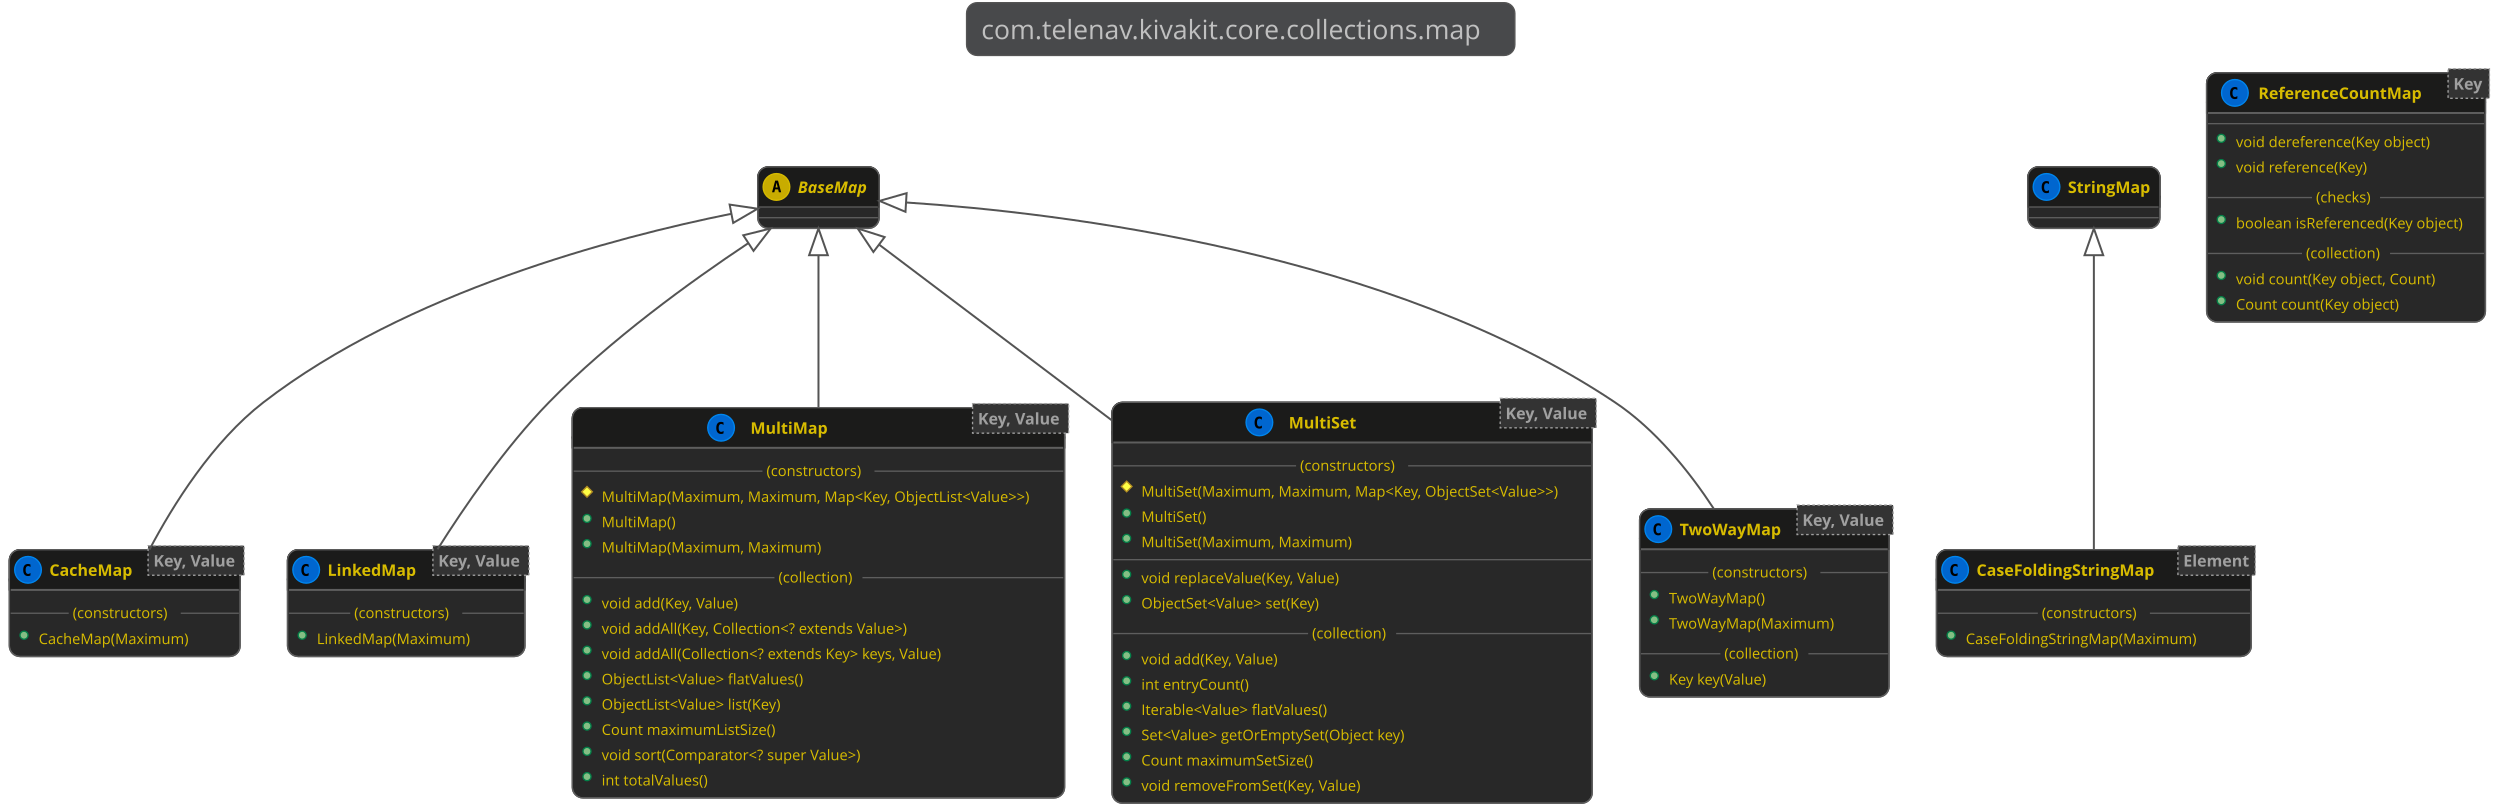
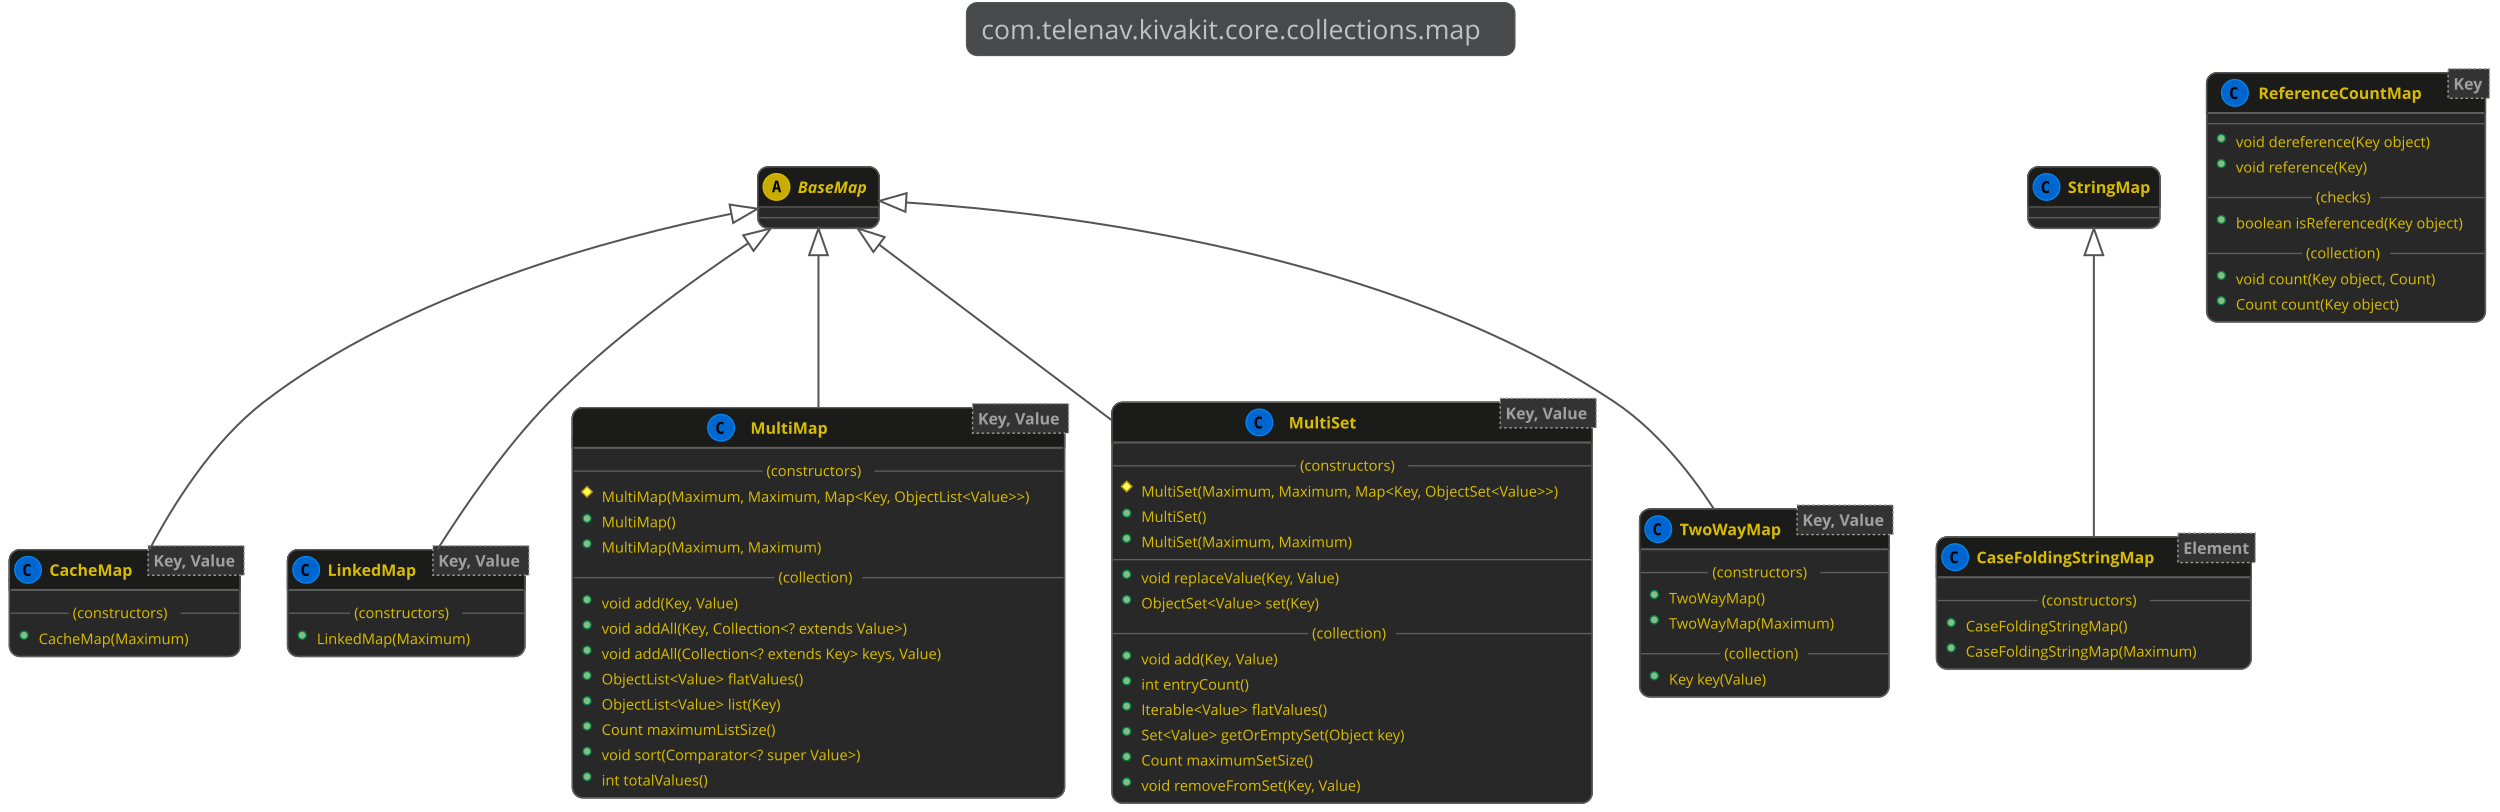
<svg xmlns="http://www.w3.org/2000/svg" contentScriptType="application/ecmascript" contentStyleType="text/css" height="634.375px" preserveAspectRatio="none" style="width:1952px;height:634px;background:#333333;" version="1.1" viewBox="0 0 1952 634" width="1952.083px" zoomAndPan="magnify">
  <defs />
  <g>
    <rect fill="#48494B" height="41.203" rx="8.333" ry="8.333" style="stroke:#545454;stroke-width:1.042;" width="428.125" x="754.688" y="2.083" />
    <text fill="#C0C0C0" font-family="Open Sans,Avenir,Nunito,Arial,Helvetica,SansSerif" font-size="20.833" lengthAdjust="spacing" textLength="405.208" x="766.146" y="30.558">com.telenav.kivakit.core.collections.map</text>
    <rect codeLine="6" fill="#282828" height="48.055" id="BaseMap" rx="8.333" ry="8.333" style="stroke:#5E5E5E;stroke-width:1.042;" width="94.792" x="591.667" y="130.265" />
    <rect fill="#1B1B1A" height="31.388" rx="8.333" ry="8.333" style="stroke:#1B1B1A;stroke-width:1.042;" width="94.792" x="591.667" y="130.265" />
    <rect fill="#1B1B1A" height="8.333" style="stroke:#1B1B1A;stroke-width:1.042;" width="94.792" x="591.667" y="153.32" />
    <rect codeLine="6" fill="none" height="48.055" id="BaseMap" rx="8.333" ry="8.333" style="stroke:#5E5E5E;stroke-width:1.042;" width="94.792" x="591.667" y="130.265" />
    <ellipse cx="606.25" cy="145.959" fill="#C8AC00" rx="10.417" ry="10.417" style="stroke:#D8BC00;stroke-width:1.042;" />
    <path d="M606.364,142.661 L605.515,146.391 L607.218,146.391 Z M605.265,141.014 L607.469,141.014 L609.928,150.126 L608.128,150.126 L607.566,147.874 L605.155,147.874 L604.606,150.126 L602.806,150.126 Z " fill="#000000" />
    <text fill="#D8BC00" font-family="Open Sans,Avenir,Nunito,Arial,Helvetica,SansSerif" font-size="12.5" font-style="italic" font-weight="bold" lengthAdjust="spacing" textLength="57.292" x="622.917" y="150.684">BaseMap</text>
    <line style="stroke:#5E5E5E;stroke-width:1.042;" x1="592.708" x2="685.417" y1="161.654" y2="161.654" />
    <line style="stroke:#5E5E5E;stroke-width:1.042;" x1="592.708" x2="685.417" y1="169.987" y2="169.987" />
    <rect codeLine="9" fill="#282828" height="83.378" id="CacheMap" rx="8.333" ry="8.333" style="stroke:#5E5E5E;stroke-width:1.042;" width="180.208" x="7.292" y="429.224" />
    <rect fill="#1B1B1A" height="31.388" rx="8.333" ry="8.333" style="stroke:#1B1B1A;stroke-width:1.042;" width="180.208" x="7.292" y="429.224" />
    <rect fill="#1B1B1A" height="8.333" style="stroke:#1B1B1A;stroke-width:1.042;" width="180.208" x="7.292" y="452.279" />
    <rect codeLine="9" fill="none" height="83.378" id="CacheMap" rx="8.333" ry="8.333" style="stroke:#5E5E5E;stroke-width:1.042;" width="180.208" x="7.292" y="429.224" />
    <ellipse cx="21.875" cy="444.918" fill="#0066CF" rx="10.417" ry="10.417" style="stroke:#0086EF;stroke-width:1.042;" />
    <path d="M23.785,449.343 Q23.358,449.563 22.888,449.672 Q22.418,449.782 21.899,449.782 Q20.056,449.782 19.086,448.568 Q18.115,447.353 18.115,445.058 Q18.115,442.757 19.086,441.543 Q20.056,440.328 21.899,440.328 Q22.418,440.328 22.894,440.438 Q23.37,440.548 23.785,440.767 L23.785,442.769 Q23.322,442.342 22.885,442.144 Q22.449,441.945 21.985,441.945 Q20.996,441.945 20.493,442.73 Q19.989,443.514 19.989,445.058 Q19.989,446.596 20.493,447.381 Q20.996,448.165 21.985,448.165 Q22.449,448.165 22.885,447.966 Q23.322,447.768 23.785,447.341 Z " fill="#000000" />
    <text fill="#D8BC00" font-family="Open Sans,Avenir,Nunito,Arial,Helvetica,SansSerif" font-size="12.5" font-weight="bold" lengthAdjust="spacing" textLength="65.625" x="38.542" y="449.642">CacheMap</text>
    <rect fill="#333333" height="23.055" style="stroke:#A0A0A0;stroke-width:1.042;stroke-dasharray:2.0,2.0;" width="75" x="115.625" y="426.099" />
    <text fill="#A0A0A0" font-family="Open Sans,Avenir,Nunito,Arial,Helvetica,SansSerif" font-size="12.5" font-weight="bold" lengthAdjust="spacing" textLength="66.667" x="119.792" y="442.35">Key, Value</text>
    <line style="stroke:#5E5E5E;stroke-width:1.562;" x1="8.333" x2="186.458" y1="460.612" y2="460.612" />
    <ellipse cx="18.75" cy="495.982" fill="#84BE84" rx="3.125" ry="3.125" style="stroke:#038048;stroke-width:1.042;" />
    <text fill="#D8BC00" font-family="Open Sans,Avenir,Nunito,Arial,Helvetica,SansSerif" font-size="11.458" lengthAdjust="spacing" textLength="119.792" x="30.208" y="502.893">CacheMap(Maximum)</text>
    <line style="stroke:#5E5E5E;stroke-width:1.042;" x1="8.333" x2="53.646" y1="478.818" y2="478.818" />
    <text fill="#D8BC00" font-family="Open Sans,Avenir,Nunito,Arial,Helvetica,SansSerif" font-size="11.458" lengthAdjust="spacing" textLength="81.25" x="56.771" y="482.627">(constructors)</text>
    <line style="stroke:#5E5E5E;stroke-width:1.042;" x1="141.146" x2="186.458" y1="478.818" y2="478.818" />
    <rect fill="#282828" height="48.055" id="StringMap" rx="8.333" ry="8.333" style="stroke:#5E5E5E;stroke-width:1.042;" width="103.125" x="1583.333" y="130.265" />
    <rect fill="#1B1B1A" height="31.388" rx="8.333" ry="8.333" style="stroke:#1B1B1A;stroke-width:1.042;" width="103.125" x="1583.333" y="130.265" />
    <rect fill="#1B1B1A" height="8.333" style="stroke:#1B1B1A;stroke-width:1.042;" width="103.125" x="1583.333" y="153.32" />
    <rect fill="none" height="48.055" id="StringMap" rx="8.333" ry="8.333" style="stroke:#5E5E5E;stroke-width:1.042;" width="103.125" x="1583.333" y="130.265" />
    <ellipse cx="1597.917" cy="145.959" fill="#0066CF" rx="10.417" ry="10.417" style="stroke:#0086EF;stroke-width:1.042;" />
    <path d="M1599.827,150.385 Q1599.4,150.604 1598.93,150.714 Q1598.46,150.824 1597.941,150.824 Q1596.098,150.824 1595.127,149.609 Q1594.157,148.395 1594.157,146.1 Q1594.157,143.799 1595.127,142.584 Q1596.098,141.37 1597.941,141.37 Q1598.46,141.37 1598.936,141.48 Q1599.412,141.589 1599.827,141.809 L1599.827,143.811 Q1599.363,143.384 1598.927,143.185 Q1598.49,142.987 1598.026,142.987 Q1597.038,142.987 1596.534,143.771 Q1596.031,144.556 1596.031,146.1 Q1596.031,147.638 1596.534,148.422 Q1597.038,149.207 1598.026,149.207 Q1598.49,149.207 1598.927,149.008 Q1599.363,148.81 1599.827,148.383 Z " fill="#000000" />
    <text fill="#D8BC00" font-family="Open Sans,Avenir,Nunito,Arial,Helvetica,SansSerif" font-size="12.5" font-weight="bold" lengthAdjust="spacing" textLength="65.625" x="1614.583" y="150.684">StringMap</text>
    <line style="stroke:#5E5E5E;stroke-width:1.042;" x1="1584.375" x2="1685.417" y1="161.654" y2="161.654" />
    <line style="stroke:#5E5E5E;stroke-width:1.042;" x1="1584.375" x2="1685.417" y1="169.987" y2="169.987" />
-     <rect codeLine="16" fill="#282828" height="83.378" id="CaseFoldingStringMap" rx="8.333" ry="8.333" style="stroke:#5E5E5E;stroke-width:1.042;" width="245.833" x="1511.979" y="429.224" />
-     <rect fill="#1B1B1A" height="31.388" rx="8.333" ry="8.333" style="stroke:#1B1B1A;stroke-width:1.042;" width="245.833" x="1511.979" y="429.224" />
-     <rect fill="#1B1B1A" height="8.333" style="stroke:#1B1B1A;stroke-width:1.042;" width="245.833" x="1511.979" y="452.279" />
-     <rect codeLine="16" fill="none" height="83.378" id="CaseFoldingStringMap" rx="8.333" ry="8.333" style="stroke:#5E5E5E;stroke-width:1.042;" width="245.833" x="1511.979" y="429.224" />
-     <ellipse cx="1526.562" cy="444.918" fill="#0066CF" rx="10.417" ry="10.417" style="stroke:#0086EF;stroke-width:1.042;" />
-     <path d="M1528.473,449.343 Q1528.046,449.563 1527.576,449.672 Q1527.106,449.782 1526.587,449.782 Q1524.744,449.782 1523.773,448.568 Q1522.803,447.353 1522.803,445.058 Q1522.803,442.757 1523.773,441.543 Q1524.744,440.328 1526.587,440.328 Q1527.106,440.328 1527.582,440.438 Q1528.058,440.548 1528.473,440.767 L1528.473,442.769 Q1528.009,442.342 1527.573,442.144 Q1527.136,441.945 1526.672,441.945 Q1525.684,441.945 1525.18,442.73 Q1524.677,443.514 1524.677,445.058 Q1524.677,446.596 1525.18,447.381 Q1525.684,448.165 1526.672,448.165 Q1527.136,448.165 1527.573,447.966 Q1528.009,447.768 1528.473,447.341 Z " fill="#000000" />
-     <text fill="#D8BC00" font-family="Open Sans,Avenir,Nunito,Arial,Helvetica,SansSerif" font-size="12.5" font-weight="bold" lengthAdjust="spacing" textLength="145.833" x="1543.229" y="449.642">CaseFoldingStringMap</text>
-     <rect fill="#333333" height="23.055" style="stroke:#A0A0A0;stroke-width:1.042;stroke-dasharray:2.0,2.0;" width="60.417" x="1700.521" y="426.099" />
-     <text fill="#A0A0A0" font-family="Open Sans,Avenir,Nunito,Arial,Helvetica,SansSerif" font-size="12.5" font-weight="bold" lengthAdjust="spacing" textLength="52.083" x="1704.688" y="442.35">Element</text>
-     <line style="stroke:#5E5E5E;stroke-width:1.562;" x1="1513.021" x2="1756.771" y1="460.612" y2="460.612" />
-     <ellipse cx="1523.438" cy="495.982" fill="#84BE84" rx="3.125" ry="3.125" style="stroke:#038048;stroke-width:1.042;" />
-     <text fill="#D8BC00" font-family="Open Sans,Avenir,Nunito,Arial,Helvetica,SansSerif" font-size="11.458" lengthAdjust="spacing" textLength="187.5" x="1534.896" y="502.893">CaseFoldingStringMap(Maximum)</text>
-     <line style="stroke:#5E5E5E;stroke-width:1.042;" x1="1513.021" x2="1591.146" y1="478.818" y2="478.818" />
-     <text fill="#D8BC00" font-family="Open Sans,Avenir,Nunito,Arial,Helvetica,SansSerif" font-size="11.458" lengthAdjust="spacing" textLength="81.25" x="1594.271" y="482.627">(constructors)</text>
-     <line style="stroke:#5E5E5E;stroke-width:1.042;" x1="1678.646" x2="1756.771" y1="478.818" y2="478.818" />
-     <rect codeLine="23" fill="#282828" height="83.378" id="LinkedMap" rx="8.333" ry="8.333" style="stroke:#5E5E5E;stroke-width:1.042;" width="185.417" x="224.479" y="429.224" />
+     <rect codeLine="16" fill="#282828" height="103.123" id="CaseFoldingStringMap" rx="8.333" ry="8.333" style="stroke:#5E5E5E;stroke-width:1.042;" width="245.833" x="1511.979" y="419.328" />
+     <rect fill="#1B1B1A" height="31.388" rx="8.333" ry="8.333" style="stroke:#1B1B1A;stroke-width:1.042;" width="245.833" x="1511.979" y="419.328" />
+     <rect fill="#1B1B1A" height="8.333" style="stroke:#1B1B1A;stroke-width:1.042;" width="245.833" x="1511.979" y="442.383" />
+     <rect codeLine="16" fill="none" height="103.123" id="CaseFoldingStringMap" rx="8.333" ry="8.333" style="stroke:#5E5E5E;stroke-width:1.042;" width="245.833" x="1511.979" y="419.328" />
+     <ellipse cx="1526.562" cy="435.022" fill="#0066CF" rx="10.417" ry="10.417" style="stroke:#0086EF;stroke-width:1.042;" />
+     <path d="M1528.473,439.447 Q1528.046,439.667 1527.576,439.777 Q1527.106,439.887 1526.587,439.887 Q1524.744,439.887 1523.773,438.672 Q1522.803,437.457 1522.803,435.162 Q1522.803,432.861 1523.773,431.647 Q1524.744,430.432 1526.587,430.432 Q1527.106,430.432 1527.582,430.542 Q1528.058,430.652 1528.473,430.872 L1528.473,432.873 Q1528.009,432.446 1527.573,432.248 Q1527.136,432.05 1526.672,432.05 Q1525.684,432.05 1525.18,432.834 Q1524.677,433.618 1524.677,435.162 Q1524.677,436.7 1525.18,437.485 Q1525.684,438.269 1526.672,438.269 Q1527.136,438.269 1527.573,438.071 Q1528.009,437.872 1528.473,437.445 Z " fill="#000000" />
+     <text fill="#D8BC00" font-family="Open Sans,Avenir,Nunito,Arial,Helvetica,SansSerif" font-size="12.5" font-weight="bold" lengthAdjust="spacing" textLength="145.833" x="1543.229" y="439.746">CaseFoldingStringMap</text>
+     <rect fill="#333333" height="23.055" style="stroke:#A0A0A0;stroke-width:1.042;stroke-dasharray:2.0,2.0;" width="60.417" x="1700.521" y="416.203" />
+     <text fill="#A0A0A0" font-family="Open Sans,Avenir,Nunito,Arial,Helvetica,SansSerif" font-size="12.5" font-weight="bold" lengthAdjust="spacing" textLength="52.083" x="1704.688" y="432.454">Element</text>
+     <line style="stroke:#5E5E5E;stroke-width:1.562;" x1="1513.021" x2="1756.771" y1="450.716" y2="450.716" />
+     <ellipse cx="1523.438" cy="486.086" fill="#84BE84" rx="3.125" ry="3.125" style="stroke:#038048;stroke-width:1.042;" />
+     <text fill="#D8BC00" font-family="Open Sans,Avenir,Nunito,Arial,Helvetica,SansSerif" font-size="11.458" lengthAdjust="spacing" textLength="133.333" x="1534.896" y="492.997">CaseFoldingStringMap()</text>
+     <ellipse cx="1523.438" cy="505.831" fill="#84BE84" rx="3.125" ry="3.125" style="stroke:#038048;stroke-width:1.042;" />
+     <text fill="#D8BC00" font-family="Open Sans,Avenir,Nunito,Arial,Helvetica,SansSerif" font-size="11.458" lengthAdjust="spacing" textLength="187.5" x="1534.896" y="512.742">CaseFoldingStringMap(Maximum)</text>
+     <line style="stroke:#5E5E5E;stroke-width:1.042;" x1="1513.021" x2="1591.146" y1="468.922" y2="468.922" />
+     <text fill="#D8BC00" font-family="Open Sans,Avenir,Nunito,Arial,Helvetica,SansSerif" font-size="11.458" lengthAdjust="spacing" textLength="81.25" x="1594.271" y="472.731">(constructors)</text>
+     <line style="stroke:#5E5E5E;stroke-width:1.042;" x1="1678.646" x2="1756.771" y1="468.922" y2="468.922" />
+     <rect codeLine="24" fill="#282828" height="83.378" id="LinkedMap" rx="8.333" ry="8.333" style="stroke:#5E5E5E;stroke-width:1.042;" width="185.417" x="224.479" y="429.224" />
    <rect fill="#1B1B1A" height="31.388" rx="8.333" ry="8.333" style="stroke:#1B1B1A;stroke-width:1.042;" width="185.417" x="224.479" y="429.224" />
    <rect fill="#1B1B1A" height="8.333" style="stroke:#1B1B1A;stroke-width:1.042;" width="185.417" x="224.479" y="452.279" />
-     <rect codeLine="23" fill="none" height="83.378" id="LinkedMap" rx="8.333" ry="8.333" style="stroke:#5E5E5E;stroke-width:1.042;" width="185.417" x="224.479" y="429.224" />
+     <rect codeLine="24" fill="none" height="83.378" id="LinkedMap" rx="8.333" ry="8.333" style="stroke:#5E5E5E;stroke-width:1.042;" width="185.417" x="224.479" y="429.224" />
    <ellipse cx="239.062" cy="444.918" fill="#0066CF" rx="10.417" ry="10.417" style="stroke:#0086EF;stroke-width:1.042;" />
    <path d="M240.973,449.343 Q240.546,449.563 240.076,449.672 Q239.606,449.782 239.087,449.782 Q237.244,449.782 236.273,448.568 Q235.303,447.353 235.303,445.058 Q235.303,442.757 236.273,441.543 Q237.244,440.328 239.087,440.328 Q239.606,440.328 240.082,440.438 Q240.558,440.548 240.973,440.767 L240.973,442.769 Q240.509,442.342 240.073,442.144 Q239.636,441.945 239.172,441.945 Q238.184,441.945 237.68,442.73 Q237.177,443.514 237.177,445.058 Q237.177,446.596 237.68,447.381 Q238.184,448.165 239.172,448.165 Q239.636,448.165 240.073,447.966 Q240.509,447.768 240.973,447.341 Z " fill="#000000" />
    <text fill="#D8BC00" font-family="Open Sans,Avenir,Nunito,Arial,Helvetica,SansSerif" font-size="12.5" font-weight="bold" lengthAdjust="spacing" textLength="70.833" x="255.729" y="449.642">LinkedMap</text>
    <rect fill="#333333" height="23.055" style="stroke:#A0A0A0;stroke-width:1.042;stroke-dasharray:2.0,2.0;" width="75" x="338.021" y="426.099" />
    <text fill="#A0A0A0" font-family="Open Sans,Avenir,Nunito,Arial,Helvetica,SansSerif" font-size="12.5" font-weight="bold" lengthAdjust="spacing" textLength="66.667" x="342.188" y="442.35">Key, Value</text>
    <line style="stroke:#5E5E5E;stroke-width:1.562;" x1="225.521" x2="408.854" y1="460.612" y2="460.612" />
    <ellipse cx="235.938" cy="495.982" fill="#84BE84" rx="3.125" ry="3.125" style="stroke:#038048;stroke-width:1.042;" />
    <text fill="#D8BC00" font-family="Open Sans,Avenir,Nunito,Arial,Helvetica,SansSerif" font-size="11.458" lengthAdjust="spacing" textLength="121.875" x="247.396" y="502.893">LinkedMap(Maximum)</text>
    <line style="stroke:#5E5E5E;stroke-width:1.042;" x1="225.521" x2="273.438" y1="478.818" y2="478.818" />
    <text fill="#D8BC00" font-family="Open Sans,Avenir,Nunito,Arial,Helvetica,SansSerif" font-size="11.458" lengthAdjust="spacing" textLength="81.25" x="276.562" y="482.627">(constructors)</text>
    <line style="stroke:#5E5E5E;stroke-width:1.042;" x1="360.938" x2="408.854" y1="478.818" y2="478.818" />
-     <rect codeLine="30" fill="#282828" height="304.738" id="MultiMap" rx="8.333" ry="8.333" style="stroke:#5E5E5E;stroke-width:1.042;" width="384.375" x="446.875" y="318.286" />
+     <rect codeLine="31" fill="#282828" height="304.738" id="MultiMap" rx="8.333" ry="8.333" style="stroke:#5E5E5E;stroke-width:1.042;" width="384.375" x="446.875" y="318.286" />
    <rect fill="#1B1B1A" height="31.388" rx="8.333" ry="8.333" style="stroke:#1B1B1A;stroke-width:1.042;" width="384.375" x="446.875" y="318.286" />
    <rect fill="#1B1B1A" height="8.333" style="stroke:#1B1B1A;stroke-width:1.042;" width="384.375" x="446.875" y="341.341" />
-     <rect codeLine="30" fill="none" height="304.738" id="MultiMap" rx="8.333" ry="8.333" style="stroke:#5E5E5E;stroke-width:1.042;" width="384.375" x="446.875" y="318.286" />
+     <rect codeLine="31" fill="none" height="304.738" id="MultiMap" rx="8.333" ry="8.333" style="stroke:#5E5E5E;stroke-width:1.042;" width="384.375" x="446.875" y="318.286" />
    <ellipse cx="563.021" cy="333.98" fill="#0066CF" rx="10.417" ry="10.417" style="stroke:#0086EF;stroke-width:1.042;" />
    <path d="M564.931,338.405 Q564.504,338.625 564.034,338.735 Q563.564,338.845 563.045,338.845 Q561.202,338.845 560.231,337.63 Q559.261,336.416 559.261,334.121 Q559.261,331.82 560.231,330.605 Q561.202,329.39 563.045,329.39 Q563.564,329.39 564.04,329.5 Q564.516,329.61 564.931,329.83 L564.931,331.832 Q564.467,331.405 564.031,331.206 Q563.595,331.008 563.131,331.008 Q562.142,331.008 561.638,331.792 Q561.135,332.577 561.135,334.121 Q561.135,335.659 561.638,336.443 Q562.142,337.227 563.131,337.227 Q563.595,337.227 564.031,337.029 Q564.467,336.831 564.931,336.403 Z " fill="#000000" />
    <text fill="#D8BC00" font-family="Open Sans,Avenir,Nunito,Arial,Helvetica,SansSerif" font-size="12.5" font-weight="bold" lengthAdjust="spacing" textLength="60.417" x="585.938" y="338.704">MultiMap</text>
    <rect fill="#333333" height="23.055" style="stroke:#A0A0A0;stroke-width:1.042;stroke-dasharray:2.0,2.0;" width="75" x="759.375" y="315.161" />
    <text fill="#A0A0A0" font-family="Open Sans,Avenir,Nunito,Arial,Helvetica,SansSerif" font-size="12.5" font-weight="bold" lengthAdjust="spacing" textLength="66.667" x="763.542" y="331.413">Key, Value</text>
    <line style="stroke:#5E5E5E;stroke-width:1.562;" x1="447.917" x2="830.208" y1="349.675" y2="349.675" />
    <polygon fill="#FFFF44" points="458.333,379.836,462.5,384.003,458.333,388.169,454.167,384.003" style="stroke:#B38D22;stroke-width:1.042;" />
    <text fill="#D8BC00" font-family="Open Sans,Avenir,Nunito,Arial,Helvetica,SansSerif" font-size="11.458" lengthAdjust="spacing" textLength="352.083" x="469.792" y="391.956">MultiMap(Maximum, Maximum, Map&lt;Key, ObjectList&lt;Value&gt;&gt;)</text>
    <ellipse cx="458.333" cy="404.789" fill="#84BE84" rx="3.125" ry="3.125" style="stroke:#038048;stroke-width:1.042;" />
    <text fill="#D8BC00" font-family="Open Sans,Avenir,Nunito,Arial,Helvetica,SansSerif" font-size="11.458" lengthAdjust="spacing" textLength="58.333" x="469.792" y="411.7">MultiMap()</text>
    <ellipse cx="458.333" cy="424.534" fill="#84BE84" rx="3.125" ry="3.125" style="stroke:#038048;stroke-width:1.042;" />
    <text fill="#D8BC00" font-family="Open Sans,Avenir,Nunito,Arial,Helvetica,SansSerif" font-size="11.458" lengthAdjust="spacing" textLength="172.917" x="469.792" y="431.445">MultiMap(Maximum, Maximum)</text>
    <line style="stroke:#5E5E5E;stroke-width:1.042;" x1="447.917" x2="595.312" y1="367.88" y2="367.88" />
    <text fill="#D8BC00" font-family="Open Sans,Avenir,Nunito,Arial,Helvetica,SansSerif" font-size="11.458" lengthAdjust="spacing" textLength="81.25" x="598.438" y="371.69">(constructors)</text>
    <line style="stroke:#5E5E5E;stroke-width:1.042;" x1="682.812" x2="830.208" y1="367.88" y2="367.88" />
    <ellipse cx="458.333" cy="468.19" fill="#84BE84" rx="3.125" ry="3.125" style="stroke:#038048;stroke-width:1.042;" />
    <text fill="#D8BC00" font-family="Open Sans,Avenir,Nunito,Arial,Helvetica,SansSerif" font-size="11.458" lengthAdjust="spacing" textLength="112.5" x="469.792" y="475.102">void add(Key, Value)</text>
    <ellipse cx="458.333" cy="487.935" fill="#84BE84" rx="3.125" ry="3.125" style="stroke:#038048;stroke-width:1.042;" />
    <text fill="#D8BC00" font-family="Open Sans,Avenir,Nunito,Arial,Helvetica,SansSerif" font-size="11.458" lengthAdjust="spacing" textLength="258.333" x="469.792" y="494.847">void addAll(Key, Collection&lt;? extends Value&gt;)</text>
    <ellipse cx="458.333" cy="507.68" fill="#84BE84" rx="3.125" ry="3.125" style="stroke:#038048;stroke-width:1.042;" />
    <text fill="#D8BC00" font-family="Open Sans,Avenir,Nunito,Arial,Helvetica,SansSerif" font-size="11.458" lengthAdjust="spacing" textLength="286.458" x="469.792" y="514.591">void addAll(Collection&lt;? extends Key&gt; keys, Value)</text>
    <ellipse cx="458.333" cy="527.425" fill="#84BE84" rx="3.125" ry="3.125" style="stroke:#038048;stroke-width:1.042;" />
    <text fill="#D8BC00" font-family="Open Sans,Avenir,Nunito,Arial,Helvetica,SansSerif" font-size="11.458" lengthAdjust="spacing" textLength="170.833" x="469.792" y="534.336">ObjectList&lt;Value&gt; flatValues()</text>
    <ellipse cx="458.333" cy="547.17" fill="#84BE84" rx="3.125" ry="3.125" style="stroke:#038048;stroke-width:1.042;" />
    <text fill="#D8BC00" font-family="Open Sans,Avenir,Nunito,Arial,Helvetica,SansSerif" font-size="11.458" lengthAdjust="spacing" textLength="153.125" x="469.792" y="554.081">ObjectList&lt;Value&gt; list(Key)</text>
    <ellipse cx="458.333" cy="566.915" fill="#84BE84" rx="3.125" ry="3.125" style="stroke:#038048;stroke-width:1.042;" />
    <text fill="#D8BC00" font-family="Open Sans,Avenir,Nunito,Arial,Helvetica,SansSerif" font-size="11.458" lengthAdjust="spacing" textLength="142.708" x="469.792" y="573.826">Count maximumListSize()</text>
    <ellipse cx="458.333" cy="586.66" fill="#84BE84" rx="3.125" ry="3.125" style="stroke:#038048;stroke-width:1.042;" />
    <text fill="#D8BC00" font-family="Open Sans,Avenir,Nunito,Arial,Helvetica,SansSerif" font-size="11.458" lengthAdjust="spacing" textLength="218.75" x="469.792" y="593.571">void sort(Comparator&lt;? super Value&gt;)</text>
    <ellipse cx="458.333" cy="606.405" fill="#84BE84" rx="3.125" ry="3.125" style="stroke:#038048;stroke-width:1.042;" />
    <text fill="#D8BC00" font-family="Open Sans,Avenir,Nunito,Arial,Helvetica,SansSerif" font-size="11.458" lengthAdjust="spacing" textLength="87.5" x="469.792" y="613.316">int totalValues()</text>
    <line style="stroke:#5E5E5E;stroke-width:1.042;" x1="447.917" x2="604.688" y1="451.026" y2="451.026" />
    <text fill="#D8BC00" font-family="Open Sans,Avenir,Nunito,Arial,Helvetica,SansSerif" font-size="11.458" lengthAdjust="spacing" textLength="62.5" x="607.812" y="454.836">(collection)</text>
    <line style="stroke:#5E5E5E;stroke-width:1.042;" x1="673.438" x2="830.208" y1="451.026" y2="451.026" />
-     <rect codeLine="48" fill="#282828" height="313.072" id="MultiSet" rx="8.333" ry="8.333" style="stroke:#5E5E5E;stroke-width:1.042;" width="375" x="868.229" y="314.12" />
+     <rect codeLine="49" fill="#282828" height="313.072" id="MultiSet" rx="8.333" ry="8.333" style="stroke:#5E5E5E;stroke-width:1.042;" width="375" x="868.229" y="314.12" />
    <rect fill="#1B1B1A" height="31.388" rx="8.333" ry="8.333" style="stroke:#1B1B1A;stroke-width:1.042;" width="375" x="868.229" y="314.12" />
    <rect fill="#1B1B1A" height="8.333" style="stroke:#1B1B1A;stroke-width:1.042;" width="375" x="868.229" y="337.175" />
-     <rect codeLine="48" fill="none" height="313.072" id="MultiSet" rx="8.333" ry="8.333" style="stroke:#5E5E5E;stroke-width:1.042;" width="375" x="868.229" y="314.12" />
+     <rect codeLine="49" fill="none" height="313.072" id="MultiSet" rx="8.333" ry="8.333" style="stroke:#5E5E5E;stroke-width:1.042;" width="375" x="868.229" y="314.12" />
    <ellipse cx="983.333" cy="329.814" fill="#0066CF" rx="10.417" ry="10.417" style="stroke:#0086EF;stroke-width:1.042;" />
    <path d="M985.244,334.239 Q984.817,334.458 984.346,334.568 Q983.876,334.678 983.358,334.678 Q981.514,334.678 980.544,333.464 Q979.574,332.249 979.574,329.954 Q979.574,327.653 980.544,326.438 Q981.514,325.224 983.358,325.224 Q983.876,325.224 984.353,325.334 Q984.829,325.443 985.244,325.663 L985.244,327.665 Q984.78,327.238 984.343,327.04 Q983.907,326.841 983.443,326.841 Q982.454,326.841 981.951,327.625 Q981.447,328.41 981.447,329.954 Q981.447,331.492 981.951,332.276 Q982.454,333.061 983.443,333.061 Q983.907,333.061 984.343,332.862 Q984.78,332.664 985.244,332.237 Z " fill="#000000" />
    <text fill="#D8BC00" font-family="Open Sans,Avenir,Nunito,Arial,Helvetica,SansSerif" font-size="12.5" font-weight="bold" lengthAdjust="spacing" textLength="53.125" x="1006.25" y="334.538">MultiSet</text>
    <rect fill="#333333" height="23.055" style="stroke:#A0A0A0;stroke-width:1.042;stroke-dasharray:2.0,2.0;" width="75" x="1171.354" y="310.995" />
    <text fill="#A0A0A0" font-family="Open Sans,Avenir,Nunito,Arial,Helvetica,SansSerif" font-size="12.5" font-weight="bold" lengthAdjust="spacing" textLength="66.667" x="1175.521" y="327.246">Key, Value</text>
    <line style="stroke:#5E5E5E;stroke-width:1.562;" x1="869.271" x2="1242.188" y1="345.508" y2="345.508" />
    <polygon fill="#FFFF44" points="879.688,375.669,883.854,379.836,879.688,384.003,875.521,379.836" style="stroke:#B38D22;stroke-width:1.042;" />
    <text fill="#D8BC00" font-family="Open Sans,Avenir,Nunito,Arial,Helvetica,SansSerif" font-size="11.458" lengthAdjust="spacing" textLength="342.708" x="891.146" y="387.789">MultiSet(Maximum, Maximum, Map&lt;Key, ObjectSet&lt;Value&gt;&gt;)</text>
    <ellipse cx="879.688" cy="400.623" fill="#84BE84" rx="3.125" ry="3.125" style="stroke:#038048;stroke-width:1.042;" />
    <text fill="#D8BC00" font-family="Open Sans,Avenir,Nunito,Arial,Helvetica,SansSerif" font-size="11.458" lengthAdjust="spacing" textLength="52.083" x="891.146" y="407.534">MultiSet()</text>
    <ellipse cx="879.688" cy="420.367" fill="#84BE84" rx="3.125" ry="3.125" style="stroke:#038048;stroke-width:1.042;" />
    <text fill="#D8BC00" font-family="Open Sans,Avenir,Nunito,Arial,Helvetica,SansSerif" font-size="11.458" lengthAdjust="spacing" textLength="166.667" x="891.146" y="427.279">MultiSet(Maximum, Maximum)</text>
    <line style="stroke:#5E5E5E;stroke-width:1.042;" x1="869.271" x2="1011.979" y1="363.714" y2="363.714" />
    <text fill="#D8BC00" font-family="Open Sans,Avenir,Nunito,Arial,Helvetica,SansSerif" font-size="11.458" lengthAdjust="spacing" textLength="81.25" x="1015.104" y="367.523">(constructors)</text>
    <line style="stroke:#5E5E5E;stroke-width:1.042;" x1="1099.479" x2="1242.188" y1="363.714" y2="363.714" />
    <line style="stroke:#5E5E5E;stroke-width:1.042;" x1="869.271" x2="1242.188" y1="436.987" y2="436.987" />
    <ellipse cx="879.688" cy="448.446" fill="#84BE84" rx="3.125" ry="3.125" style="stroke:#038048;stroke-width:1.042;" />
    <text fill="#D8BC00" font-family="Open Sans,Avenir,Nunito,Arial,Helvetica,SansSerif" font-size="11.458" lengthAdjust="spacing" textLength="162.5" x="891.146" y="455.357">void replaceValue(Key, Value)</text>
    <ellipse cx="879.688" cy="468.19" fill="#84BE84" rx="3.125" ry="3.125" style="stroke:#038048;stroke-width:1.042;" />
    <text fill="#D8BC00" font-family="Open Sans,Avenir,Nunito,Arial,Helvetica,SansSerif" font-size="11.458" lengthAdjust="spacing" textLength="150" x="891.146" y="475.102">ObjectSet&lt;Value&gt; set(Key)</text>
    <ellipse cx="879.688" cy="511.847" fill="#84BE84" rx="3.125" ry="3.125" style="stroke:#038048;stroke-width:1.042;" />
    <text fill="#D8BC00" font-family="Open Sans,Avenir,Nunito,Arial,Helvetica,SansSerif" font-size="11.458" lengthAdjust="spacing" textLength="112.5" x="891.146" y="518.758">void add(Key, Value)</text>
    <ellipse cx="879.688" cy="531.592" fill="#84BE84" rx="3.125" ry="3.125" style="stroke:#038048;stroke-width:1.042;" />
    <text fill="#D8BC00" font-family="Open Sans,Avenir,Nunito,Arial,Helvetica,SansSerif" font-size="11.458" lengthAdjust="spacing" textLength="89.583" x="891.146" y="538.503">int entryCount()</text>
    <ellipse cx="879.688" cy="551.337" fill="#84BE84" rx="3.125" ry="3.125" style="stroke:#038048;stroke-width:1.042;" />
    <text fill="#D8BC00" font-family="Open Sans,Avenir,Nunito,Arial,Helvetica,SansSerif" font-size="11.458" lengthAdjust="spacing" textLength="156.25" x="891.146" y="558.248">Iterable&lt;Value&gt; flatValues()</text>
    <ellipse cx="879.688" cy="571.082" fill="#84BE84" rx="3.125" ry="3.125" style="stroke:#038048;stroke-width:1.042;" />
    <text fill="#D8BC00" font-family="Open Sans,Avenir,Nunito,Arial,Helvetica,SansSerif" font-size="11.458" lengthAdjust="spacing" textLength="218.75" x="891.146" y="577.993">Set&lt;Value&gt; getOrEmptySet(Object key)</text>
    <ellipse cx="879.688" cy="590.826" fill="#84BE84" rx="3.125" ry="3.125" style="stroke:#038048;stroke-width:1.042;" />
    <text fill="#D8BC00" font-family="Open Sans,Avenir,Nunito,Arial,Helvetica,SansSerif" font-size="11.458" lengthAdjust="spacing" textLength="139.583" x="891.146" y="597.738">Count maximumSetSize()</text>
    <ellipse cx="879.688" cy="610.571" fill="#84BE84" rx="3.125" ry="3.125" style="stroke:#038048;stroke-width:1.042;" />
    <text fill="#D8BC00" font-family="Open Sans,Avenir,Nunito,Arial,Helvetica,SansSerif" font-size="11.458" lengthAdjust="spacing" textLength="179.167" x="891.146" y="617.482">void removeFromSet(Key, Value)</text>
    <line style="stroke:#5E5E5E;stroke-width:1.042;" x1="869.271" x2="1021.354" y1="494.683" y2="494.683" />
    <text fill="#D8BC00" font-family="Open Sans,Avenir,Nunito,Arial,Helvetica,SansSerif" font-size="11.458" lengthAdjust="spacing" textLength="62.5" x="1024.479" y="498.492">(collection)</text>
    <line style="stroke:#5E5E5E;stroke-width:1.042;" x1="1090.104" x2="1242.188" y1="494.683" y2="494.683" />
-     <rect codeLine="66" fill="#282828" height="194.602" id="ReferenceCountMap" rx="8.333" ry="8.333" style="stroke:#5E5E5E;stroke-width:1.042;" width="217.708" x="1722.917" y="56.828" />
+     <rect codeLine="67" fill="#282828" height="194.602" id="ReferenceCountMap" rx="8.333" ry="8.333" style="stroke:#5E5E5E;stroke-width:1.042;" width="217.708" x="1722.917" y="56.828" />
    <rect fill="#1B1B1A" height="31.388" rx="8.333" ry="8.333" style="stroke:#1B1B1A;stroke-width:1.042;" width="217.708" x="1722.917" y="56.828" />
    <rect fill="#1B1B1A" height="8.333" style="stroke:#1B1B1A;stroke-width:1.042;" width="217.708" x="1722.917" y="79.883" />
-     <rect codeLine="66" fill="none" height="194.602" id="ReferenceCountMap" rx="8.333" ry="8.333" style="stroke:#5E5E5E;stroke-width:1.042;" width="217.708" x="1722.917" y="56.828" />
+     <rect codeLine="67" fill="none" height="194.602" id="ReferenceCountMap" rx="8.333" ry="8.333" style="stroke:#5E5E5E;stroke-width:1.042;" width="217.708" x="1722.917" y="56.828" />
    <ellipse cx="1745" cy="72.522" fill="#0066CF" rx="10.417" ry="10.417" style="stroke:#0086EF;stroke-width:1.042;" />
    <path d="M1746.91,76.947 Q1746.483,77.167 1746.013,77.277 Q1745.543,77.386 1745.024,77.386 Q1743.181,77.386 1742.211,76.172 Q1741.24,74.957 1741.24,72.662 Q1741.24,70.361 1742.211,69.147 Q1743.181,67.932 1745.024,67.932 Q1745.543,67.932 1746.019,68.042 Q1746.495,68.152 1746.91,68.372 L1746.91,70.374 Q1746.447,69.946 1746.01,69.748 Q1745.574,69.55 1745.11,69.55 Q1744.121,69.55 1743.618,70.334 Q1743.114,71.118 1743.114,72.662 Q1743.114,74.2 1743.618,74.985 Q1744.121,75.769 1745.11,75.769 Q1745.574,75.769 1746.01,75.571 Q1746.447,75.372 1746.91,74.945 Z " fill="#000000" />
    <text fill="#D8BC00" font-family="Open Sans,Avenir,Nunito,Arial,Helvetica,SansSerif" font-size="12.5" font-weight="bold" lengthAdjust="spacing" textLength="129.167" x="1763.333" y="77.246">ReferenceCountMap</text>
    <rect fill="#333333" height="23.055" style="stroke:#A0A0A0;stroke-width:1.042;stroke-dasharray:2.0,2.0;" width="32.292" x="1911.458" y="53.703" />
    <text fill="#A0A0A0" font-family="Open Sans,Avenir,Nunito,Arial,Helvetica,SansSerif" font-size="12.5" font-weight="bold" lengthAdjust="spacing" textLength="23.958" x="1915.625" y="69.954">Key</text>
    <line style="stroke:#5E5E5E;stroke-width:1.562;" x1="1723.958" x2="1939.583" y1="88.216" y2="88.216" />
    <line style="stroke:#5E5E5E;stroke-width:1.042;" x1="1723.958" x2="1939.583" y1="96.549" y2="96.549" />
    <ellipse cx="1734.375" cy="108.008" fill="#84BE84" rx="3.125" ry="3.125" style="stroke:#038048;stroke-width:1.042;" />
    <text fill="#D8BC00" font-family="Open Sans,Avenir,Nunito,Arial,Helvetica,SansSerif" font-size="11.458" lengthAdjust="spacing" textLength="159.375" x="1745.833" y="114.919">void dereference(Key object)</text>
    <ellipse cx="1734.375" cy="127.753" fill="#84BE84" rx="3.125" ry="3.125" style="stroke:#038048;stroke-width:1.042;" />
    <text fill="#D8BC00" font-family="Open Sans,Avenir,Nunito,Arial,Helvetica,SansSerif" font-size="11.458" lengthAdjust="spacing" textLength="108.333" x="1745.833" y="134.664">void reference(Key)</text>
    <ellipse cx="1734.375" cy="171.409" fill="#84BE84" rx="3.125" ry="3.125" style="stroke:#038048;stroke-width:1.042;" />
    <text fill="#D8BC00" font-family="Open Sans,Avenir,Nunito,Arial,Helvetica,SansSerif" font-size="11.458" lengthAdjust="spacing" textLength="185.417" x="1745.833" y="178.32">boolean isReferenced(Key object)</text>
    <line style="stroke:#5E5E5E;stroke-width:1.042;" x1="1723.958" x2="1805.208" y1="154.245" y2="154.245" />
    <text fill="#D8BC00" font-family="Open Sans,Avenir,Nunito,Arial,Helvetica,SansSerif" font-size="11.458" lengthAdjust="spacing" textLength="46.875" x="1808.333" y="158.055">(checks)</text>
    <line style="stroke:#5E5E5E;stroke-width:1.042;" x1="1858.333" x2="1939.583" y1="154.245" y2="154.245" />
    <ellipse cx="1734.375" cy="215.065" fill="#84BE84" rx="3.125" ry="3.125" style="stroke:#038048;stroke-width:1.042;" />
    <text fill="#D8BC00" font-family="Open Sans,Avenir,Nunito,Arial,Helvetica,SansSerif" font-size="11.458" lengthAdjust="spacing" textLength="165.625" x="1745.833" y="221.977">void count(Key object, Count)</text>
    <ellipse cx="1734.375" cy="234.81" fill="#84BE84" rx="3.125" ry="3.125" style="stroke:#038048;stroke-width:1.042;" />
    <text fill="#D8BC00" font-family="Open Sans,Avenir,Nunito,Arial,Helvetica,SansSerif" font-size="11.458" lengthAdjust="spacing" textLength="135.417" x="1745.833" y="241.722">Count count(Key object)</text>
    <line style="stroke:#5E5E5E;stroke-width:1.042;" x1="1723.958" x2="1797.396" y1="197.901" y2="197.901" />
    <text fill="#D8BC00" font-family="Open Sans,Avenir,Nunito,Arial,Helvetica,SansSerif" font-size="11.458" lengthAdjust="spacing" textLength="62.5" x="1800.521" y="201.711">(collection)</text>
    <line style="stroke:#5E5E5E;stroke-width:1.042;" x1="1866.146" x2="1939.583" y1="197.901" y2="197.901" />
-     <rect codeLine="79" fill="#282828" height="146.779" id="TwoWayMap" rx="8.333" ry="8.333" style="stroke:#5E5E5E;stroke-width:1.042;" width="194.792" x="1280.208" y="397.453" />
+     <rect codeLine="80" fill="#282828" height="146.779" id="TwoWayMap" rx="8.333" ry="8.333" style="stroke:#5E5E5E;stroke-width:1.042;" width="194.792" x="1280.208" y="397.453" />
    <rect fill="#1B1B1A" height="31.388" rx="8.333" ry="8.333" style="stroke:#1B1B1A;stroke-width:1.042;" width="194.792" x="1280.208" y="397.453" />
    <rect fill="#1B1B1A" height="8.333" style="stroke:#1B1B1A;stroke-width:1.042;" width="194.792" x="1280.208" y="420.508" />
-     <rect codeLine="79" fill="none" height="146.779" id="TwoWayMap" rx="8.333" ry="8.333" style="stroke:#5E5E5E;stroke-width:1.042;" width="194.792" x="1280.208" y="397.453" />
+     <rect codeLine="80" fill="none" height="146.779" id="TwoWayMap" rx="8.333" ry="8.333" style="stroke:#5E5E5E;stroke-width:1.042;" width="194.792" x="1280.208" y="397.453" />
    <ellipse cx="1294.792" cy="413.147" fill="#0066CF" rx="10.417" ry="10.417" style="stroke:#0086EF;stroke-width:1.042;" />
    <path d="M1296.702,417.572 Q1296.275,417.792 1295.805,417.902 Q1295.335,418.012 1294.816,418.012 Q1292.973,418.012 1292.002,416.797 Q1291.032,415.582 1291.032,413.287 Q1291.032,410.986 1292.002,409.772 Q1292.973,408.557 1294.816,408.557 Q1295.335,408.557 1295.811,408.667 Q1296.287,408.777 1296.702,408.997 L1296.702,410.998 Q1296.238,410.571 1295.802,410.373 Q1295.365,410.175 1294.901,410.175 Q1293.913,410.175 1293.409,410.959 Q1292.906,411.743 1292.906,413.287 Q1292.906,414.825 1293.409,415.61 Q1293.913,416.394 1294.901,416.394 Q1295.365,416.394 1295.802,416.196 Q1296.238,415.997 1296.702,415.57 Z " fill="#000000" />
    <text fill="#D8BC00" font-family="Open Sans,Avenir,Nunito,Arial,Helvetica,SansSerif" font-size="12.5" font-weight="bold" lengthAdjust="spacing" textLength="80.208" x="1311.458" y="417.871">TwoWayMap</text>
    <rect fill="#333333" height="23.055" style="stroke:#A0A0A0;stroke-width:1.042;stroke-dasharray:2.0,2.0;" width="75" x="1403.125" y="394.328" />
    <text fill="#A0A0A0" font-family="Open Sans,Avenir,Nunito,Arial,Helvetica,SansSerif" font-size="12.5" font-weight="bold" lengthAdjust="spacing" textLength="66.667" x="1407.292" y="410.579">Key, Value</text>
    <line style="stroke:#5E5E5E;stroke-width:1.562;" x1="1281.25" x2="1473.958" y1="428.841" y2="428.841" />
    <ellipse cx="1291.667" cy="464.211" fill="#84BE84" rx="3.125" ry="3.125" style="stroke:#038048;stroke-width:1.042;" />
    <text fill="#D8BC00" font-family="Open Sans,Avenir,Nunito,Arial,Helvetica,SansSerif" font-size="11.458" lengthAdjust="spacing" textLength="76.042" x="1303.125" y="471.122">TwoWayMap()</text>
    <ellipse cx="1291.667" cy="483.956" fill="#84BE84" rx="3.125" ry="3.125" style="stroke:#038048;stroke-width:1.042;" />
    <text fill="#D8BC00" font-family="Open Sans,Avenir,Nunito,Arial,Helvetica,SansSerif" font-size="11.458" lengthAdjust="spacing" textLength="130.208" x="1303.125" y="490.867">TwoWayMap(Maximum)</text>
    <line style="stroke:#5E5E5E;stroke-width:1.042;" x1="1281.25" x2="1333.854" y1="447.047" y2="447.047" />
    <text fill="#D8BC00" font-family="Open Sans,Avenir,Nunito,Arial,Helvetica,SansSerif" font-size="11.458" lengthAdjust="spacing" textLength="81.25" x="1336.979" y="450.856">(constructors)</text>
    <line style="stroke:#5E5E5E;stroke-width:1.042;" x1="1421.354" x2="1473.958" y1="447.047" y2="447.047" />
    <ellipse cx="1291.667" cy="527.612" fill="#84BE84" rx="3.125" ry="3.125" style="stroke:#038048;stroke-width:1.042;" />
    <text fill="#D8BC00" font-family="Open Sans,Avenir,Nunito,Arial,Helvetica,SansSerif" font-size="11.458" lengthAdjust="spacing" textLength="80.208" x="1303.125" y="534.524">Key key(Value)</text>
    <line style="stroke:#5E5E5E;stroke-width:1.042;" x1="1281.25" x2="1343.229" y1="510.448" y2="510.448" />
    <text fill="#D8BC00" font-family="Open Sans,Avenir,Nunito,Arial,Helvetica,SansSerif" font-size="11.458" lengthAdjust="spacing" textLength="62.5" x="1346.354" y="514.258">(collection)</text>
    <line style="stroke:#5E5E5E;stroke-width:1.042;" x1="1411.979" x2="1473.958" y1="510.448" y2="510.448" />
    <path codeLine="8" d="M570.823,166.963 C479.802,185.328 317.198,228.109 205.729,314.12 C165.969,344.796 135.135,394.192 116.698,429.109 " fill="none" id="BaseMap-backto-CacheMap" style="stroke:#545454;stroke-width:1.562;" />
    <polygon fill="none" points="569.698,159.744,591.542,162.953,572.469,174.067,569.698,159.744" style="stroke:#545454;stroke-width:1.562;" />
-     <path codeLine="15" d="M1634.896,199.599 C1634.896,260.682 1634.896,369.87 1634.896,429.036 " fill="none" id="StringMap-backto-CaseFoldingStringMap" style="stroke:#545454;stroke-width:1.562;" />
+     <path codeLine="15" d="M1634.896,199.255 C1634.896,257.046 1634.896,358.328 1634.896,419.234 " fill="none" id="StringMap-backto-CaseFoldingStringMap" style="stroke:#545454;stroke-width:1.562;" />
    <polygon fill="none" points="1627.604,199.234,1634.896,178.401,1642.188,199.234,1627.604,199.234" style="stroke:#545454;stroke-width:1.562;" />
-     <path codeLine="22" d="M584.146,189.942 C539.417,219.703 476.135,265.401 428.646,314.12 C394.302,349.349 362.417,395.901 341.625,428.901 " fill="none" id="BaseMap-backto-LinkedMap" style="stroke:#545454;stroke-width:1.562;" />
+     <path codeLine="23" d="M584.146,189.942 C539.417,219.703 476.135,265.401 428.646,314.12 C394.302,349.349 362.417,395.901 341.625,428.901 " fill="none" id="BaseMap-backto-LinkedMap" style="stroke:#545454;stroke-width:1.562;" />
    <polygon fill="none" points="580.354,183.703,601.781,178.39,588.344,195.901,580.354,183.703" style="stroke:#545454;stroke-width:1.562;" />
-     <path codeLine="29" d="M639.062,199.609 C639.062,230.849 639.062,274.64 639.062,317.901 " fill="none" id="BaseMap-backto-MultiMap" style="stroke:#545454;stroke-width:1.562;" />
+     <path codeLine="30" d="M639.062,199.609 C639.062,230.849 639.062,274.64 639.062,317.901 " fill="none" id="BaseMap-backto-MultiMap" style="stroke:#545454;stroke-width:1.562;" />
    <polygon fill="none" points="631.771,199.234,639.062,178.401,646.354,199.234,631.771,199.234" style="stroke:#545454;stroke-width:1.562;" />
-     <path codeLine="47" d="M686.375,190.984 C731.073,224.734 801.083,277.599 868.198,328.255 " fill="none" id="BaseMap-backto-MultiSet" style="stroke:#545454;stroke-width:1.562;" />
+     <path codeLine="48" d="M686.375,190.984 C731.073,224.734 801.083,277.599 868.198,328.255 " fill="none" id="BaseMap-backto-MultiSet" style="stroke:#545454;stroke-width:1.562;" />
    <polygon fill="none" points="681.938,196.765,669.698,178.401,690.719,185.13,681.938,196.765" style="stroke:#545454;stroke-width:1.562;" />
-     <path codeLine="78" d="M707.688,158.109 C829.073,166.151 1085.396,196.849 1260.938,314.12 C1292.396,335.14 1318.667,367.567 1338.25,397.411 " fill="none" id="BaseMap-backto-TwoWayMap" style="stroke:#545454;stroke-width:1.562;" />
+     <path codeLine="79" d="M707.688,158.109 C829.073,166.151 1085.396,196.849 1260.938,314.12 C1292.396,335.14 1318.667,367.567 1338.25,397.411 " fill="none" id="BaseMap-backto-TwoWayMap" style="stroke:#545454;stroke-width:1.562;" />
    <polygon fill="none" points="707,165.38,686.646,156.859,707.875,150.817,707,165.38" style="stroke:#545454;stroke-width:1.562;" />
  </g>
</svg>
